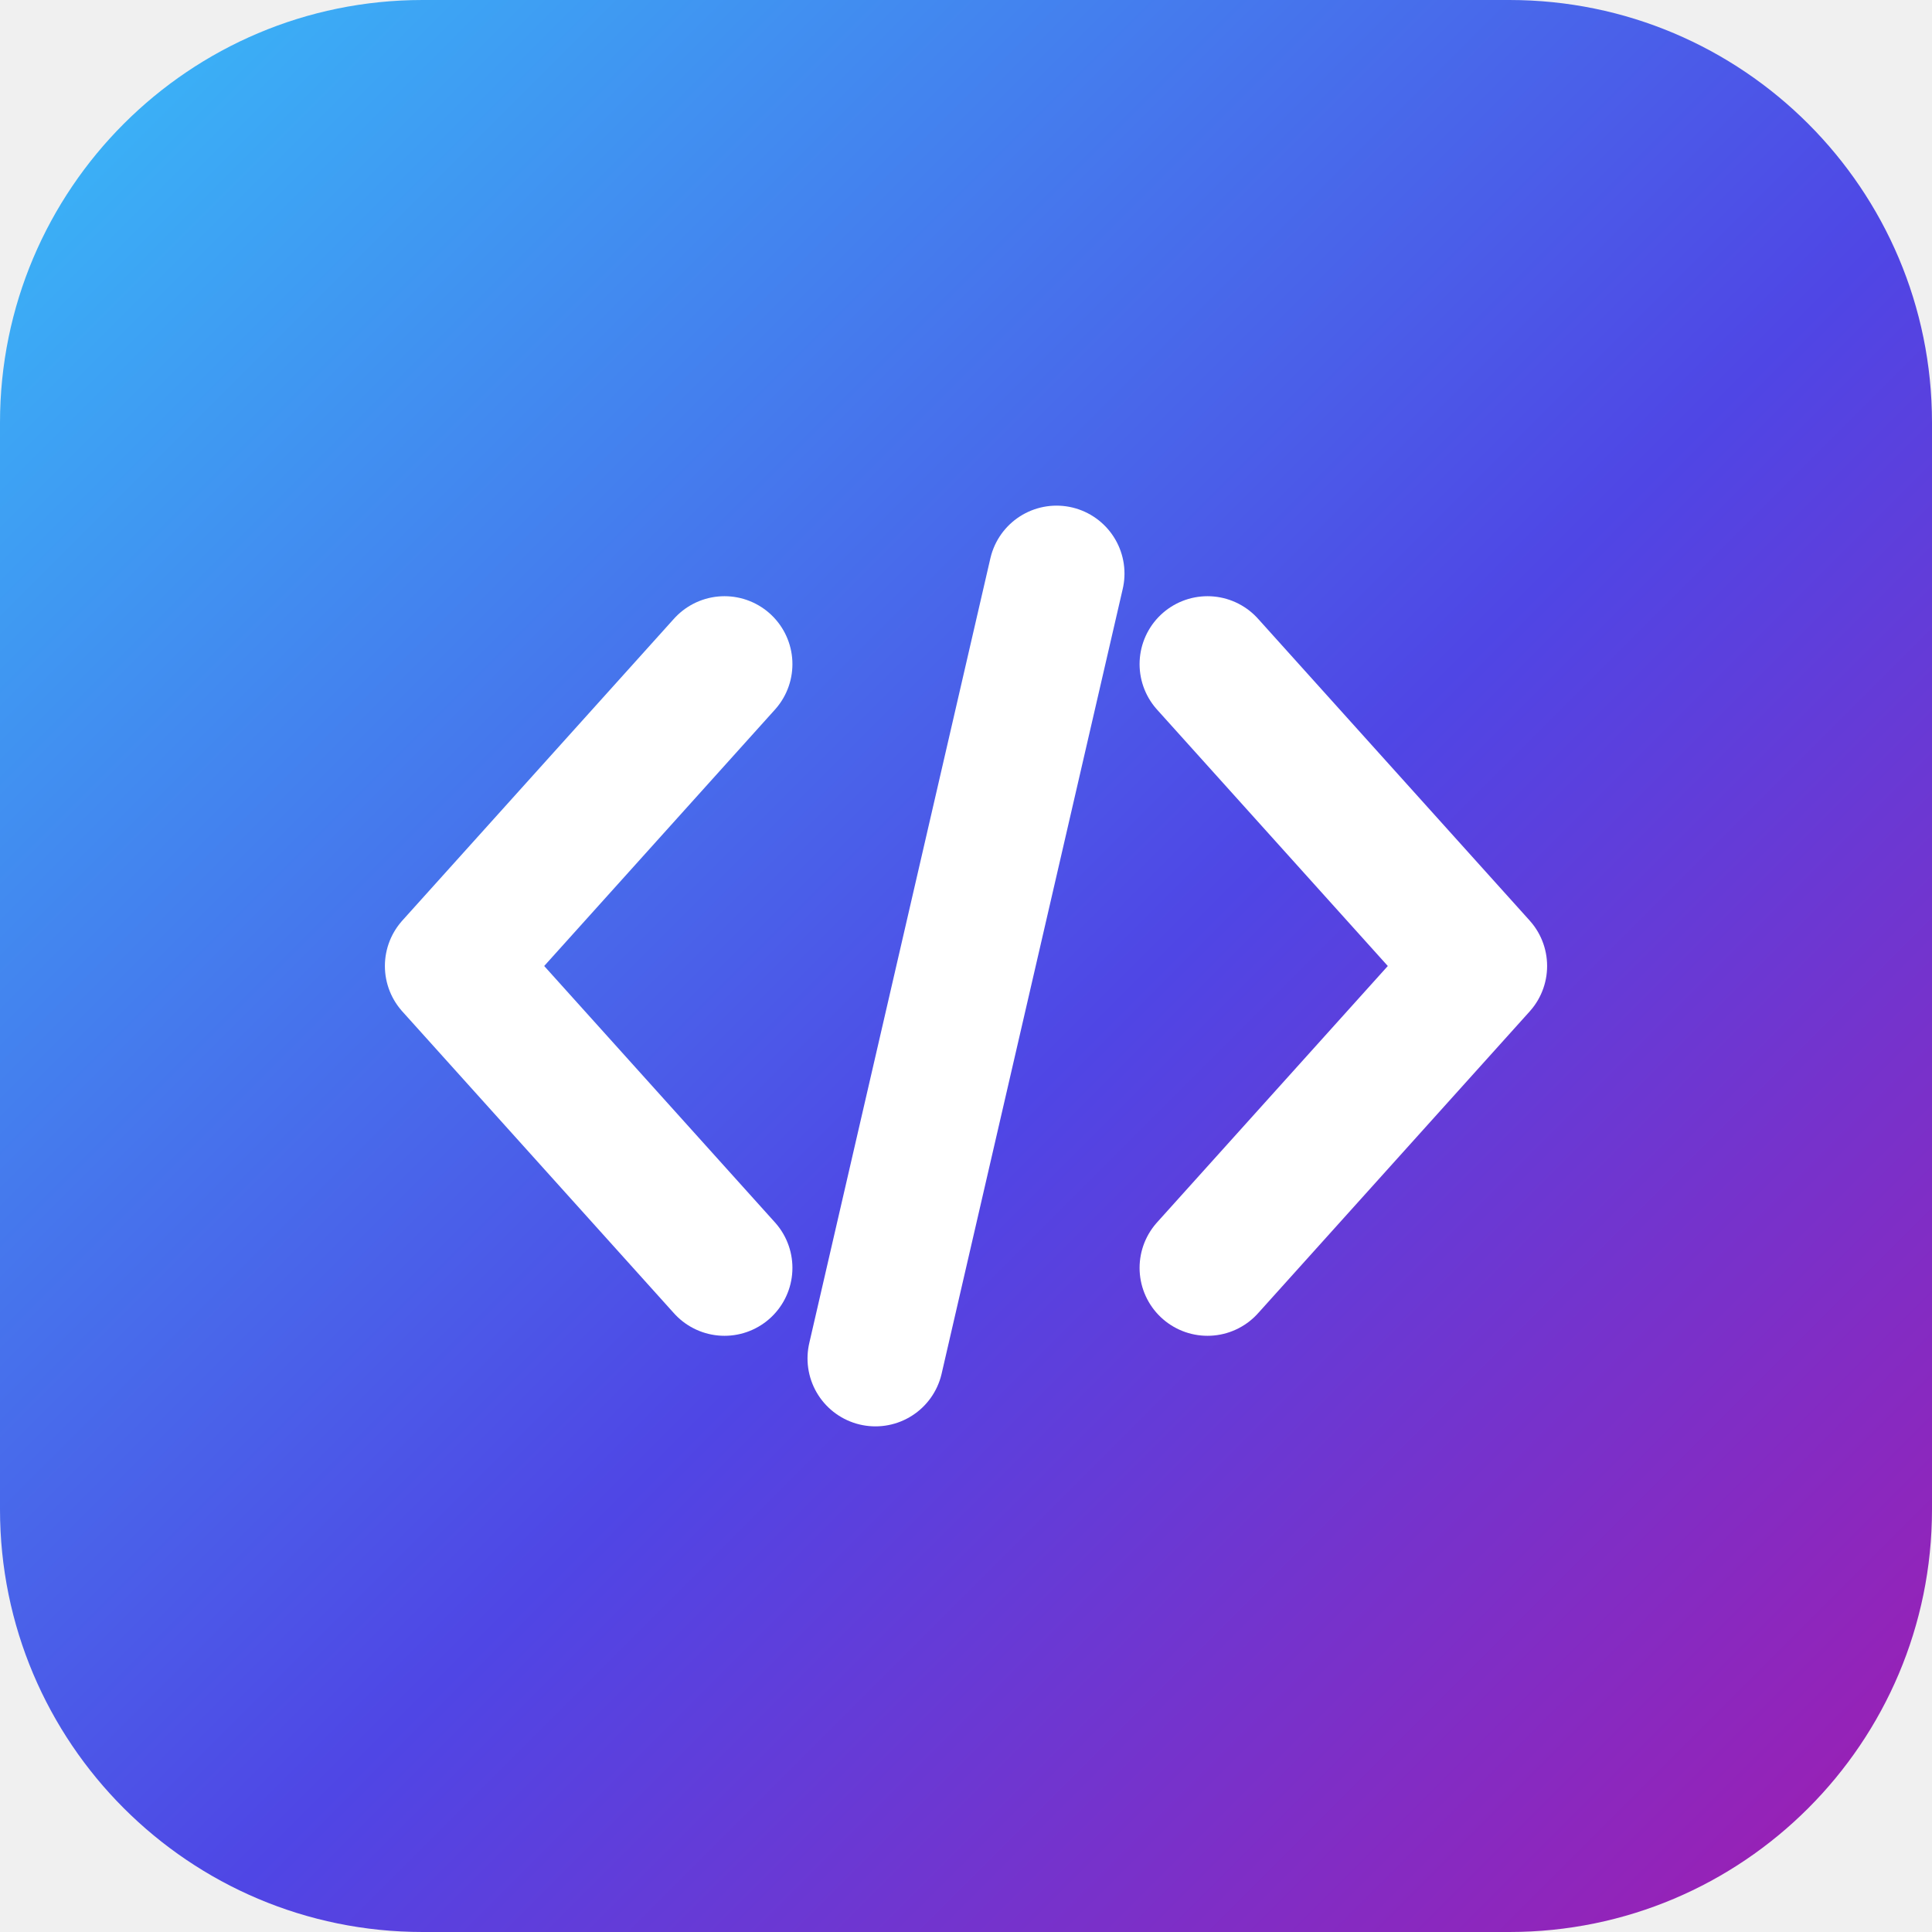
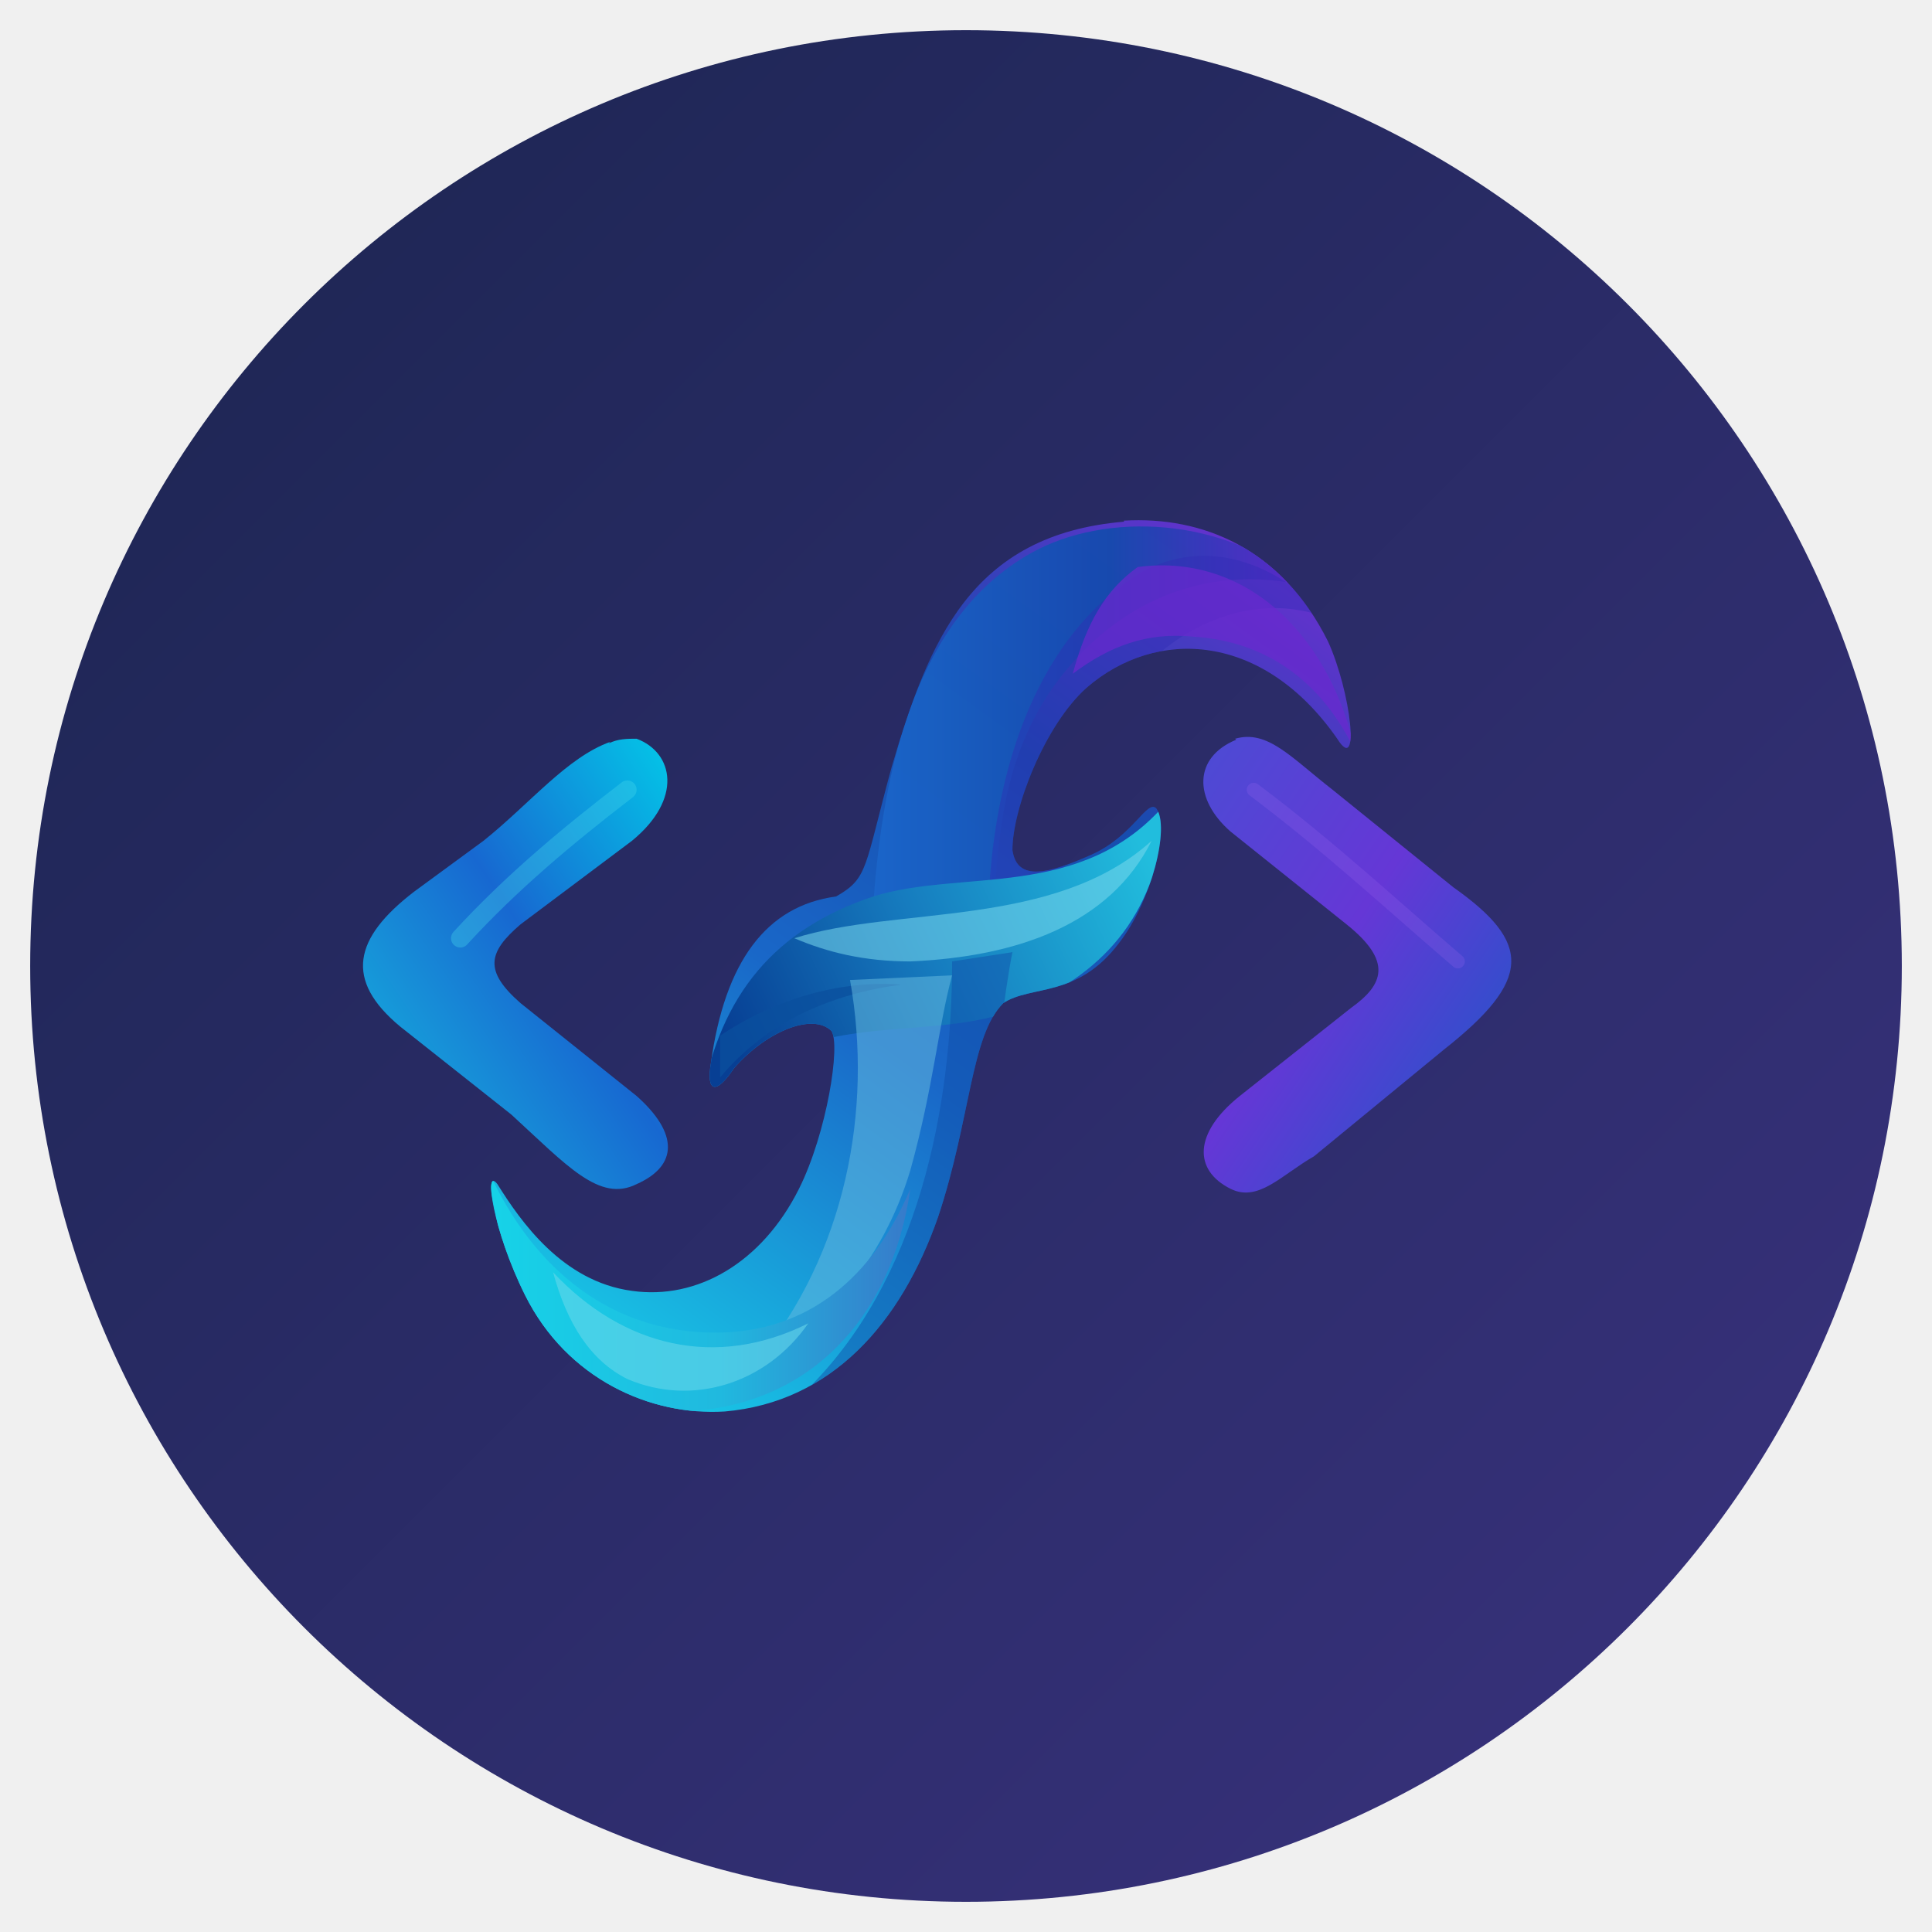
- <svg xmlns="http://www.w3.org/2000/svg" viewBox="0 0 64 64" role="img" aria-label="fhtml">
+ <svg xmlns="http://www.w3.org/2000/svg" viewBox="0 0 256 256" role="img" aria-label="fhtml">
  <defs>
-     <linearGradient id="g" x1="0" y1="0" x2="64" y2="64" gradientUnits="userSpaceOnUse">
-       <stop offset="0" stop-color="#38bdf8" />
-       <stop offset="0.55" stop-color="#4f46e5" />
-       <stop offset="1" stop-color="#a21caf" />
+     <linearGradient id="bg" x1="0" y1="0" x2="1" y2="1">
+       <stop offset="0" stop-color="#1b2550" />
+       <stop offset="1" stop-color="#3a327f" />
    </linearGradient>
+     <linearGradient id="leftG" x1="1" y1="0" x2="0" y2="1">
+       <stop offset="0" stop-color="#03c7e8" />
+       <stop offset="0.45" stop-color="#1768d1" />
+       <stop offset="1" stop-color="#16bedf" />
+     </linearGradient>
+     <linearGradient id="rightG" x1="0" y1="0" x2="1" y2="1">
+       <stop offset="0" stop-color="#4c4bd4" />
+       <stop offset="0.45" stop-color="#6537d6" />
+       <stop offset="1" stop-color="#145cc6" />
+     </linearGradient>
+     <linearGradient id="centerG" x1="0.15" y1="1" x2="0.85" y2="0">
+       <stop offset="0" stop-color="#18cee8" />
+       <stop offset="0.42" stop-color="#1967c8" />
+       <stop offset="0.72" stop-color="#174bad" />
+       <stop offset="1" stop-color="#6531ce" />
+     </linearGradient>
+     <linearGradient id="swooshG" x1="0" y1="0.6" x2="1" y2="0.3">
+       <stop offset="0" stop-color="#073f94" />
+       <stop offset="0.48" stop-color="#167cbf" />
+       <stop offset="1" stop-color="#21bddd" />
+     </linearGradient>
+     <linearGradient id="tailG" x1="0" y1="0" x2="1" y2="0">
+       <stop offset="0" stop-color="#16d3e8" />
+       <stop offset="0.55" stop-color="#20b9df" />
+       <stop offset="1" stop-color="#377aca" />
+     </linearGradient>
+     <linearGradient id="archG" x1="0" y1="0" x2="1" y2="0">
+       <stop offset="0" stop-color="#1a66c9" />
+       <stop offset="0.55" stop-color="#1549ad" />
+       <stop offset="1" stop-color="#5b27c8" />
+     </linearGradient>
+     <clipPath id="centerClip">
+       <path d="M214.07 58.22C181 61 172 84 164 111C158 133 159 135 152 139C137 141 128 153 125 175C124 181 126 182 130 176C137 168 147 164 151 168C153 171 150 190 144 202C136 218 122 226 108 224C93 222 84 209 79 201C76 197 78 211 85 225C94 243 112 251 128 250C151 248 166 231 174 208C181 187 181 169 188 162C194 158 204 161 213 149C220 140 224 124 221 120C219 118 216 126 207 130C198 134 191 136 190 129C190 120 197 102 206 94C221 81 244 82 260 105C265 113 263 95 258 84C248 64 231 57 214 58Z" />
+     </clipPath>
  </defs>
-   <rect width="64" height="64" rx="14" fill="url(#g)" />
-   <g fill="none" stroke="#fff" stroke-width="4.5" stroke-linecap="round" stroke-linejoin="round">
-     <path d="M24 22 L15 32 L24 42" />
-     <path d="M40 22 L49 32 L40 42" />
-     <path d="M35 19 L29 45" />
+   <circle cx="128" cy="128" r="124" fill="url(#bg)" />
+   <g transform="translate(17.34 33.33) scale(0.6148)">
+     <path d="M103.34 105.67C94 109 86 119 76 127L61 138C48 148 46 157 58 167L82 186C94 197 101 205 109 201C118 197 118 190 109 182L84 162C76 155 77 151 84 145L108 127C119 118 117 108 109 105C107 105 105 105 103 106Z" fill="url(#leftG)" />
+     <path d="M238.23 105.22C229 109 229 118 237 125L262 145C272 153 270 158 263 163L239 182C229 190 229 198 237 202C243 205 248 199 255 195L283 172C302 157 302 149 285 137L259 116C250 109 245 103 238 105Z" fill="url(#rightG)" />
+     <path d="M214.07 58.22C181 61 172 84 164 111C158 133 159 135 152 139C137 141 128 153 125 175C124 181 126 182 130 176C137 168 147 164 151 168C153 171 150 190 144 202C136 218 122 226 108 224C93 222 84 209 79 201C76 197 78 211 85 225C94 243 112 251 128 250C151 248 166 231 174 208C181 187 181 169 188 162C194 158 204 161 213 149C220 140 224 124 221 120C219 118 216 126 207 130C198 134 191 136 190 129C190 120 197 102 206 94C221 81 244 82 260 105C265 113 263 95 258 84C248 64 231 57 214 58Z" fill="url(#centerG)" />
+     <g clip-path="url(#centerClip)">
+       <path d="M160 141C162 112 169 79 194 65C210 56 236 57 253 72C231 67 211 76 198 95C188 110 187 126 186 141Z" fill="url(#archG)" opacity="0.95" />
+       <path d="M185 137C187 106 198 81 218 69C231 62 246 66 258 79C245 74 231 78 220 88C207 100 202 118 201 135Z" fill="#2f2bb4" opacity="0.42" />
+       <path d="M217 68C239 65 258 81 264 108C257 93 245 84 229 83C219 82 211 85 203 91C206 80 210 73 217 68Z" fill="#6a28cf" opacity="0.72" />
+       <path d="M123 183C127 160 139 146 160 139C179 133 205 140 223 119C222 140 212 154 194 162C173 172 149 161 123 183Z" fill="url(#swooshG)" />
+       <path d="M143 148C165 141 199 146 220 127C211 145 191 152 168 153C158 153 150 151 143 148Z" fill="#79d8ec" opacity="0.55" />
+       <path d="M127 178C137 166 151 160 166 158C153 157 139 161 127 169Z" fill="#0a4f9e" opacity="0.75" />
+       <path d="M155 157C160 185 154 216 135 239C149 232 162 218 168 198C173 180 174 167 177 156Z" fill="#62b8df" opacity="0.55" />
+       <path d="M177 153C177 184 170 222 145 246C165 236 180 214 184 189C187 174 188 161 190 151Z" fill="#0e4ea9" opacity="0.48" />
+       <path d="M77 198C87 220 104 233 126 233C146 233 160 221 168 202C164 230 146 249 119 250C96 248 81 230 77 198Z" fill="url(#tailG)" />
+       <path d="M91 220C106 236 126 241 146 231C137 244 121 249 107 243C99 239 94 231 91 220Z" fill="#68d8eb" opacity="0.58" />
+     </g>
+     <path d="M71 148C82 136 94 126 107 116" fill="none" stroke="#45d8ec" stroke-width="4" stroke-linecap="round" opacity="0.35" />
+     <path d="M242 116C258 128 272 141 286 153" fill="none" stroke="#9a66ef" stroke-width="3" stroke-linecap="round" opacity="0.23" />
  </g>
</svg>
